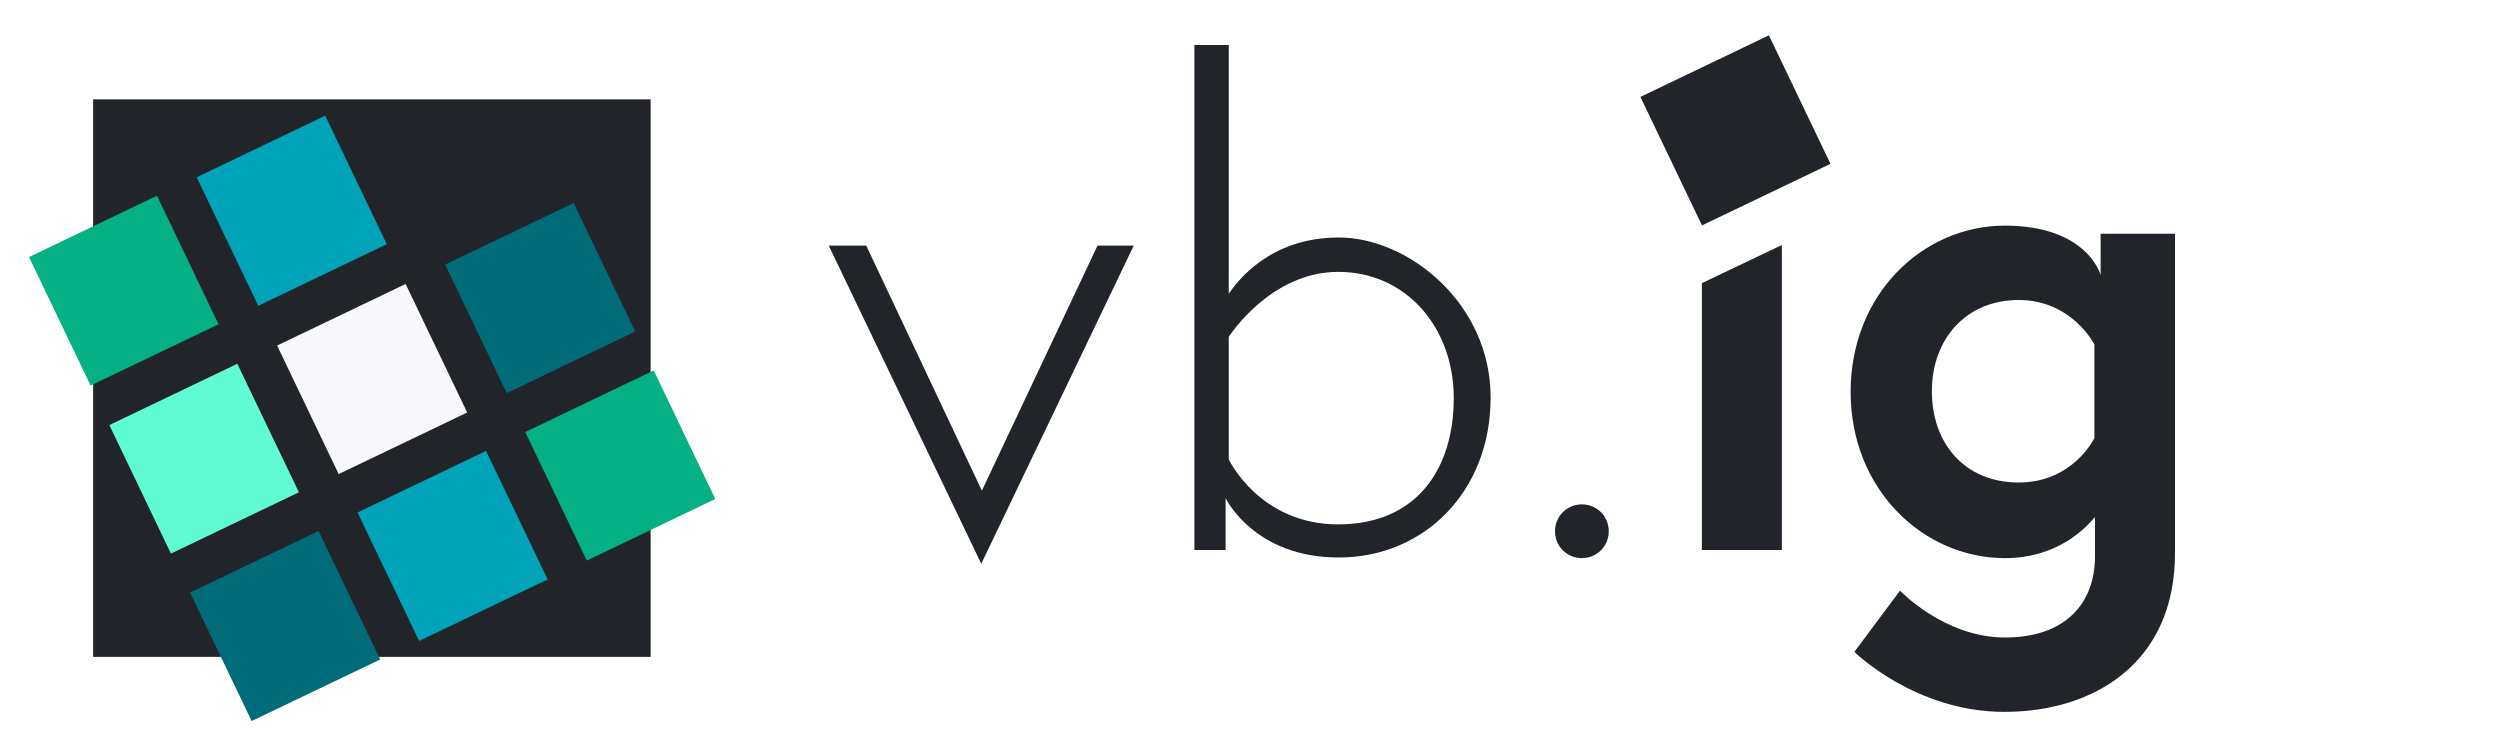
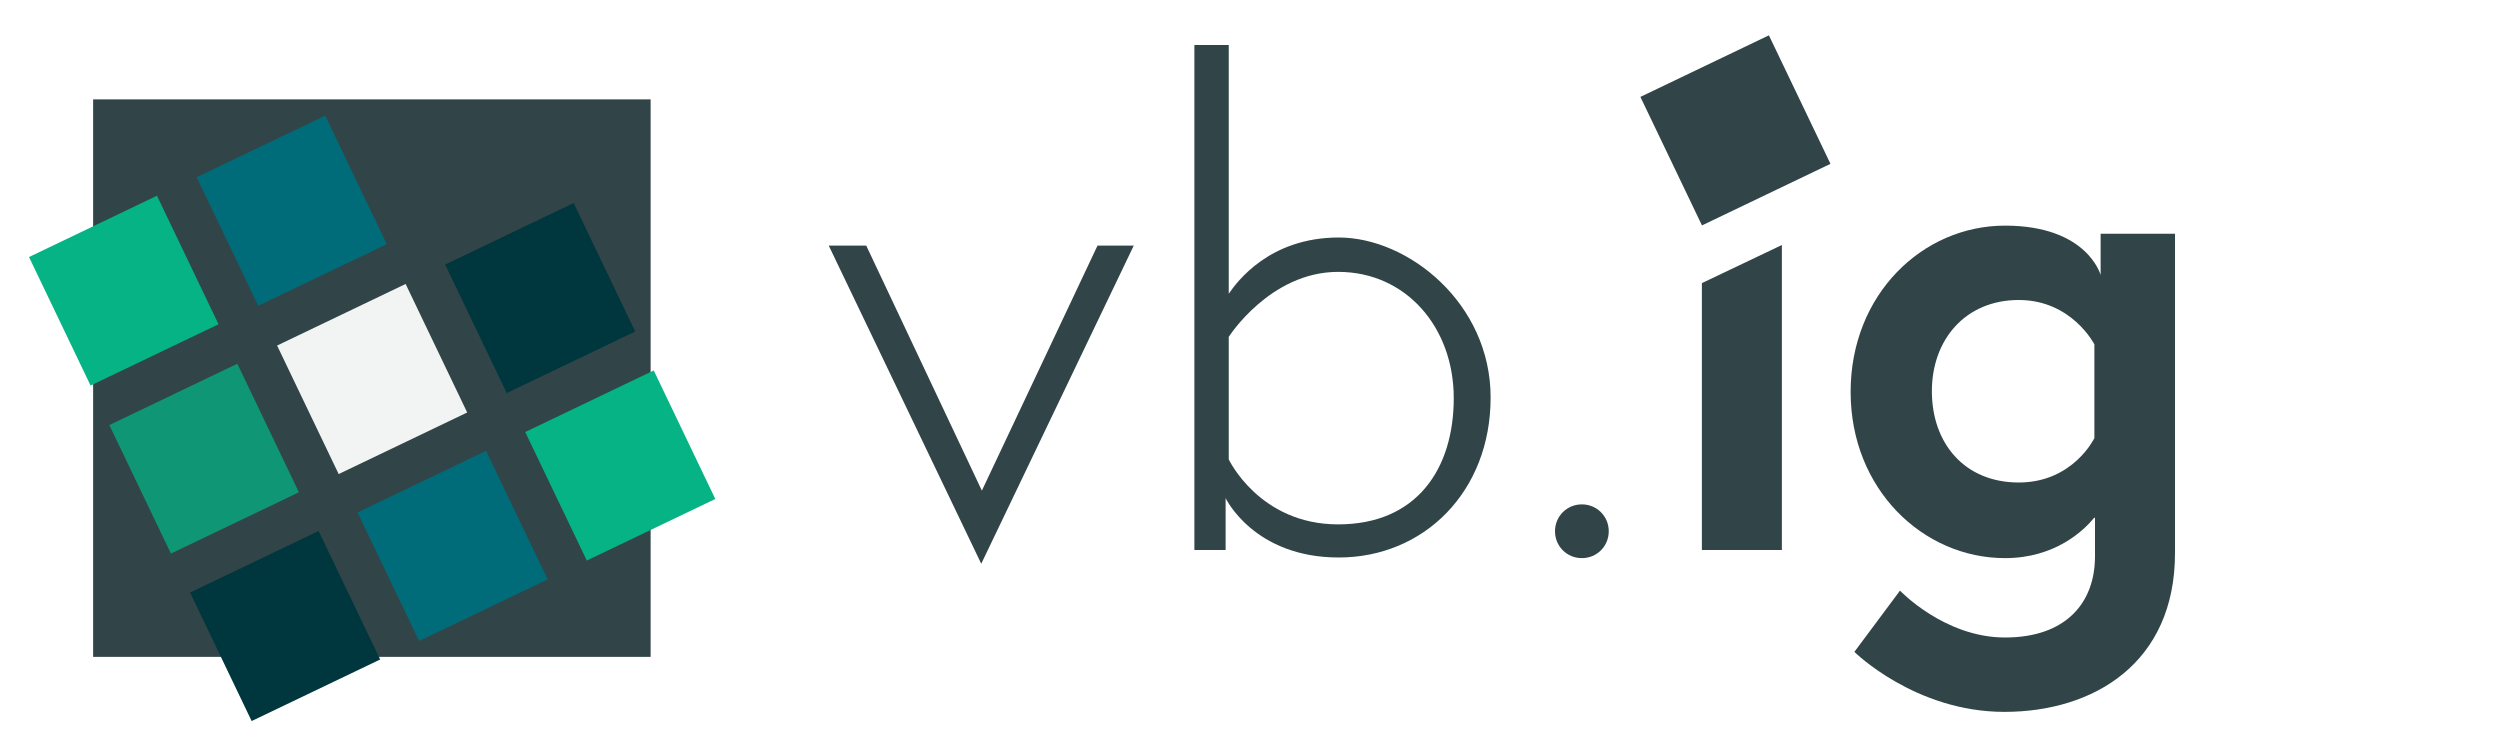
<svg xmlns="http://www.w3.org/2000/svg" id="Layer_1" version="1.1" viewBox="0 0 400 120">
  <defs>
    <style>
      .st0 {
-         fill: #212529; 
+         fill: #314548; 
      }

      .st1 {
-         fill: #05b184; 
+         fill: #05b384; 
      }

      .st2 {
-         fill: #00a3b8; 
+         fill: #006c7a; 
      }

      .st3 {
        fill: #06d6a0;  
      }

      .st4 {
-         fill: #f8f7f9;  
+         fill: #f2f4f4;  
      }

      .st5 {
-         fill: #006c7a;  
+         fill: #00363d;  
      }

      .st6 {
-         fill: #61fbd3;  
+         fill: rgba(5, 179, 132, 0.75);  
      }

    </style>
  </defs>
  <rect class="st0" x="14.9" y="15.9" width="89.2" height="89.2" />
  <g id="squares">
    <rect class="st1" x="8.4" y="35.1" width="22.7" height="22.8" transform="translate(-18.1 13.1) rotate(-25.6)" />
    <rect class="st2" x="35.3" y="22.3" width="22.8" height="22.8" transform="translate(-10 23.5) rotate(-25.6)" />
    <rect class="st6" x="21.3" y="62" width="22.7" height="22.8" transform="translate(-28.5 21.3) rotate(-25.6)" />
    <rect class="st4" x="48.1" y="49.2" width="22.8" height="22.8" transform="translate(-20.3 31.7) rotate(-25.6)" />
    <rect class="st5" x="75" y="36.3" width="22.8" height="22.8" transform="translate(-12.1 42) rotate(-25.6)" />
    <rect class="st5" x="34.2" y="88.8" width="22.8" height="22.8" transform="translate(-38.8 29.5) rotate(-25.6)" />
    <rect class="st2" x="61" y="75.9" width="22.8" height="22.8" transform="translate(-30.6 39.9) rotate(-25.6)" />
    <rect class="st1" x="87.9" y="63.1" width="22.8" height="22.8" transform="translate(-22.5 50.2) rotate(-25.6)" />
  </g>
  <path class="st0" d="M335.1,82.8c-1.7,2.1-6.3,6.5-14.3,6.5-13.1,0-24.7-11-24.7-26.6s11.5-26.6,24.7-26.6,15.3,7.9,15.3,7.9v-6.6h11.9v51.1c0,17.6-13,25.4-27.3,25.4s-24-9.6-24-9.6l7.3-9.8s7.1,7.5,16.8,7.5,14.4-5.5,14.4-13v-6.1h0ZM335.1,70.3v-15.2s-3.6-7.1-12.1-7.1-13.9,6.3-13.9,14.6,5.2,14.6,13.9,14.6,12.1-7.1,12.1-7.1v.2Z" />
  <path class="st0" d="M285.1,88h-12.8v-42.7l12.8-6.1v48.8Z" />
  <path class="st0" d="M248.8,85c0-2.4,1.9-4.3,4.3-4.3s4.3,1.9,4.3,4.3-1.9,4.3-4.3,4.3-4.3-1.9-4.3-4.3h0Z" />
  <path class="st0" d="M196.1,88h-5V7.2h5.5v39.8c1.3-1.9,6.5-9,17.6-9s24.3,10.5,24.3,25.6-10.7,25.6-24.3,25.6-18.1-9.5-18.1-9.5v8.2h0ZM196.6,53.8v19.7s4.9,10.4,17.5,10.4,18.5-8.9,18.5-20.2-7.6-20.2-18.5-20.2-17.5,10.4-17.5,10.4h0Z" />
  <path class="st0" d="M132.6,39.3h6l18.5,39.2,18.5-39.2h5.8l-24.4,50.9-24.4-50.9h0Z" />
  <rect class="st0" x="266.3" y="9.5" width="22.8" height="22.8" transform="translate(18.2 122) rotate(-25.6)" />
</svg>
